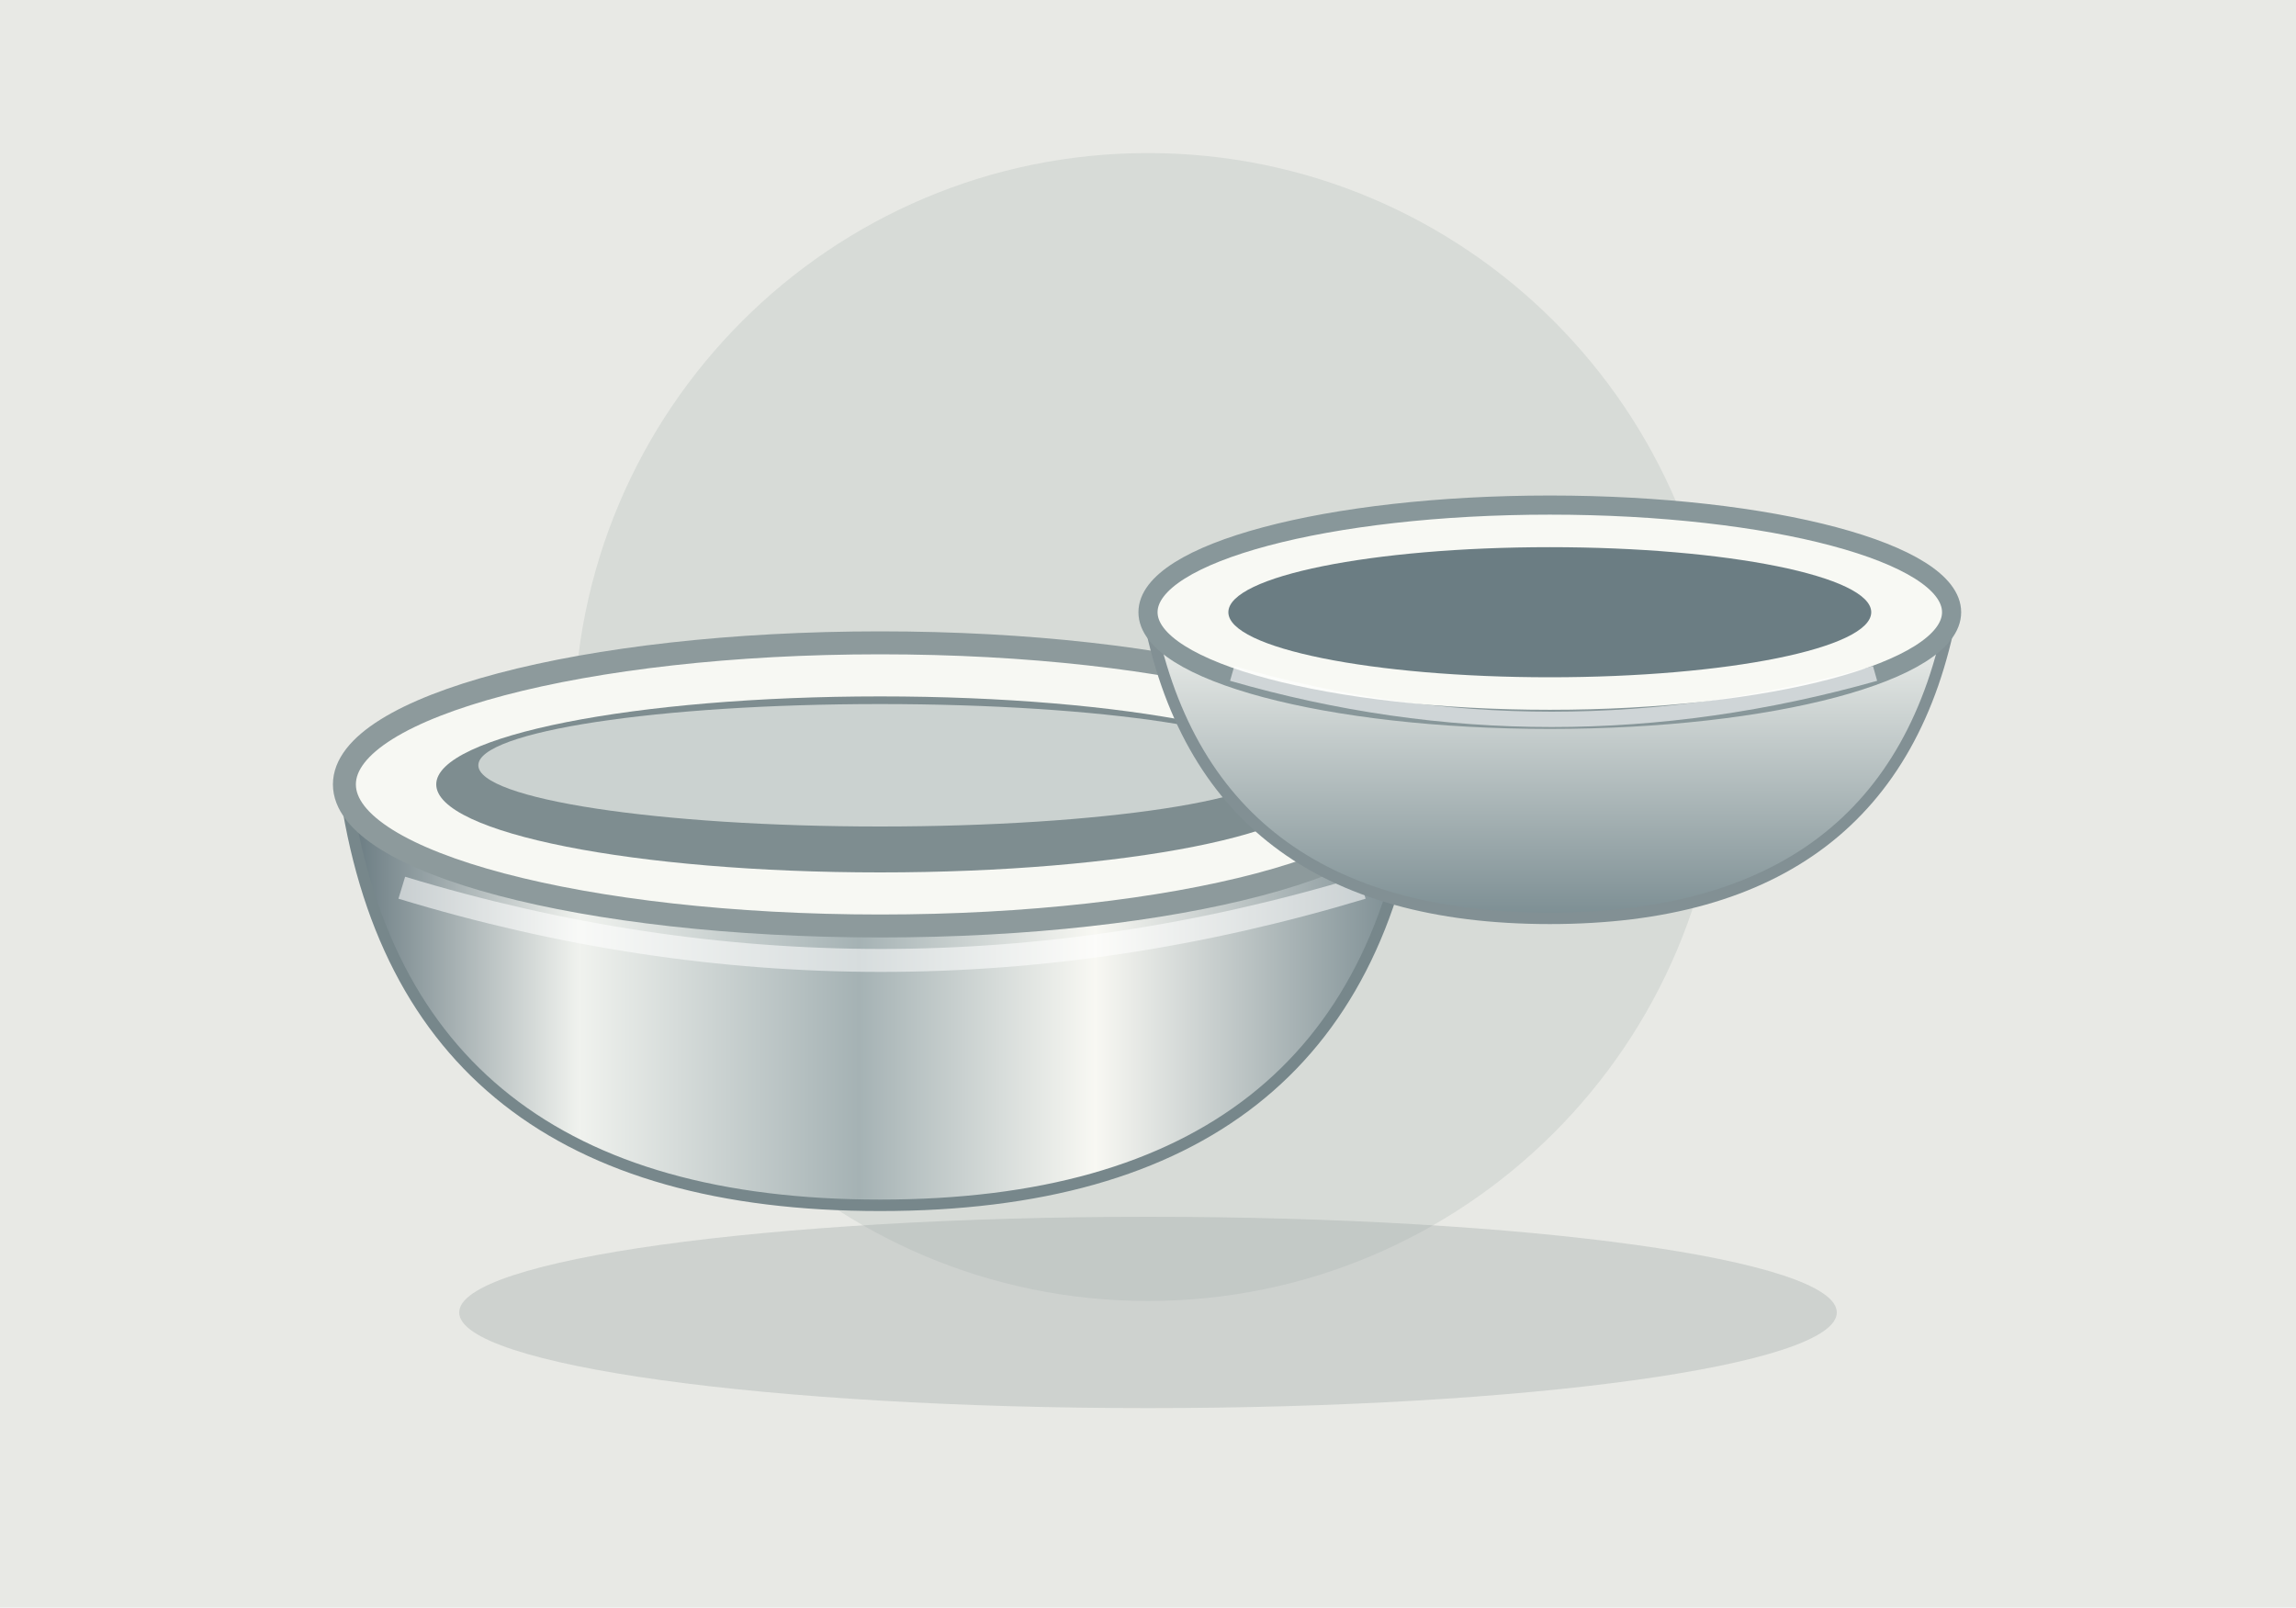
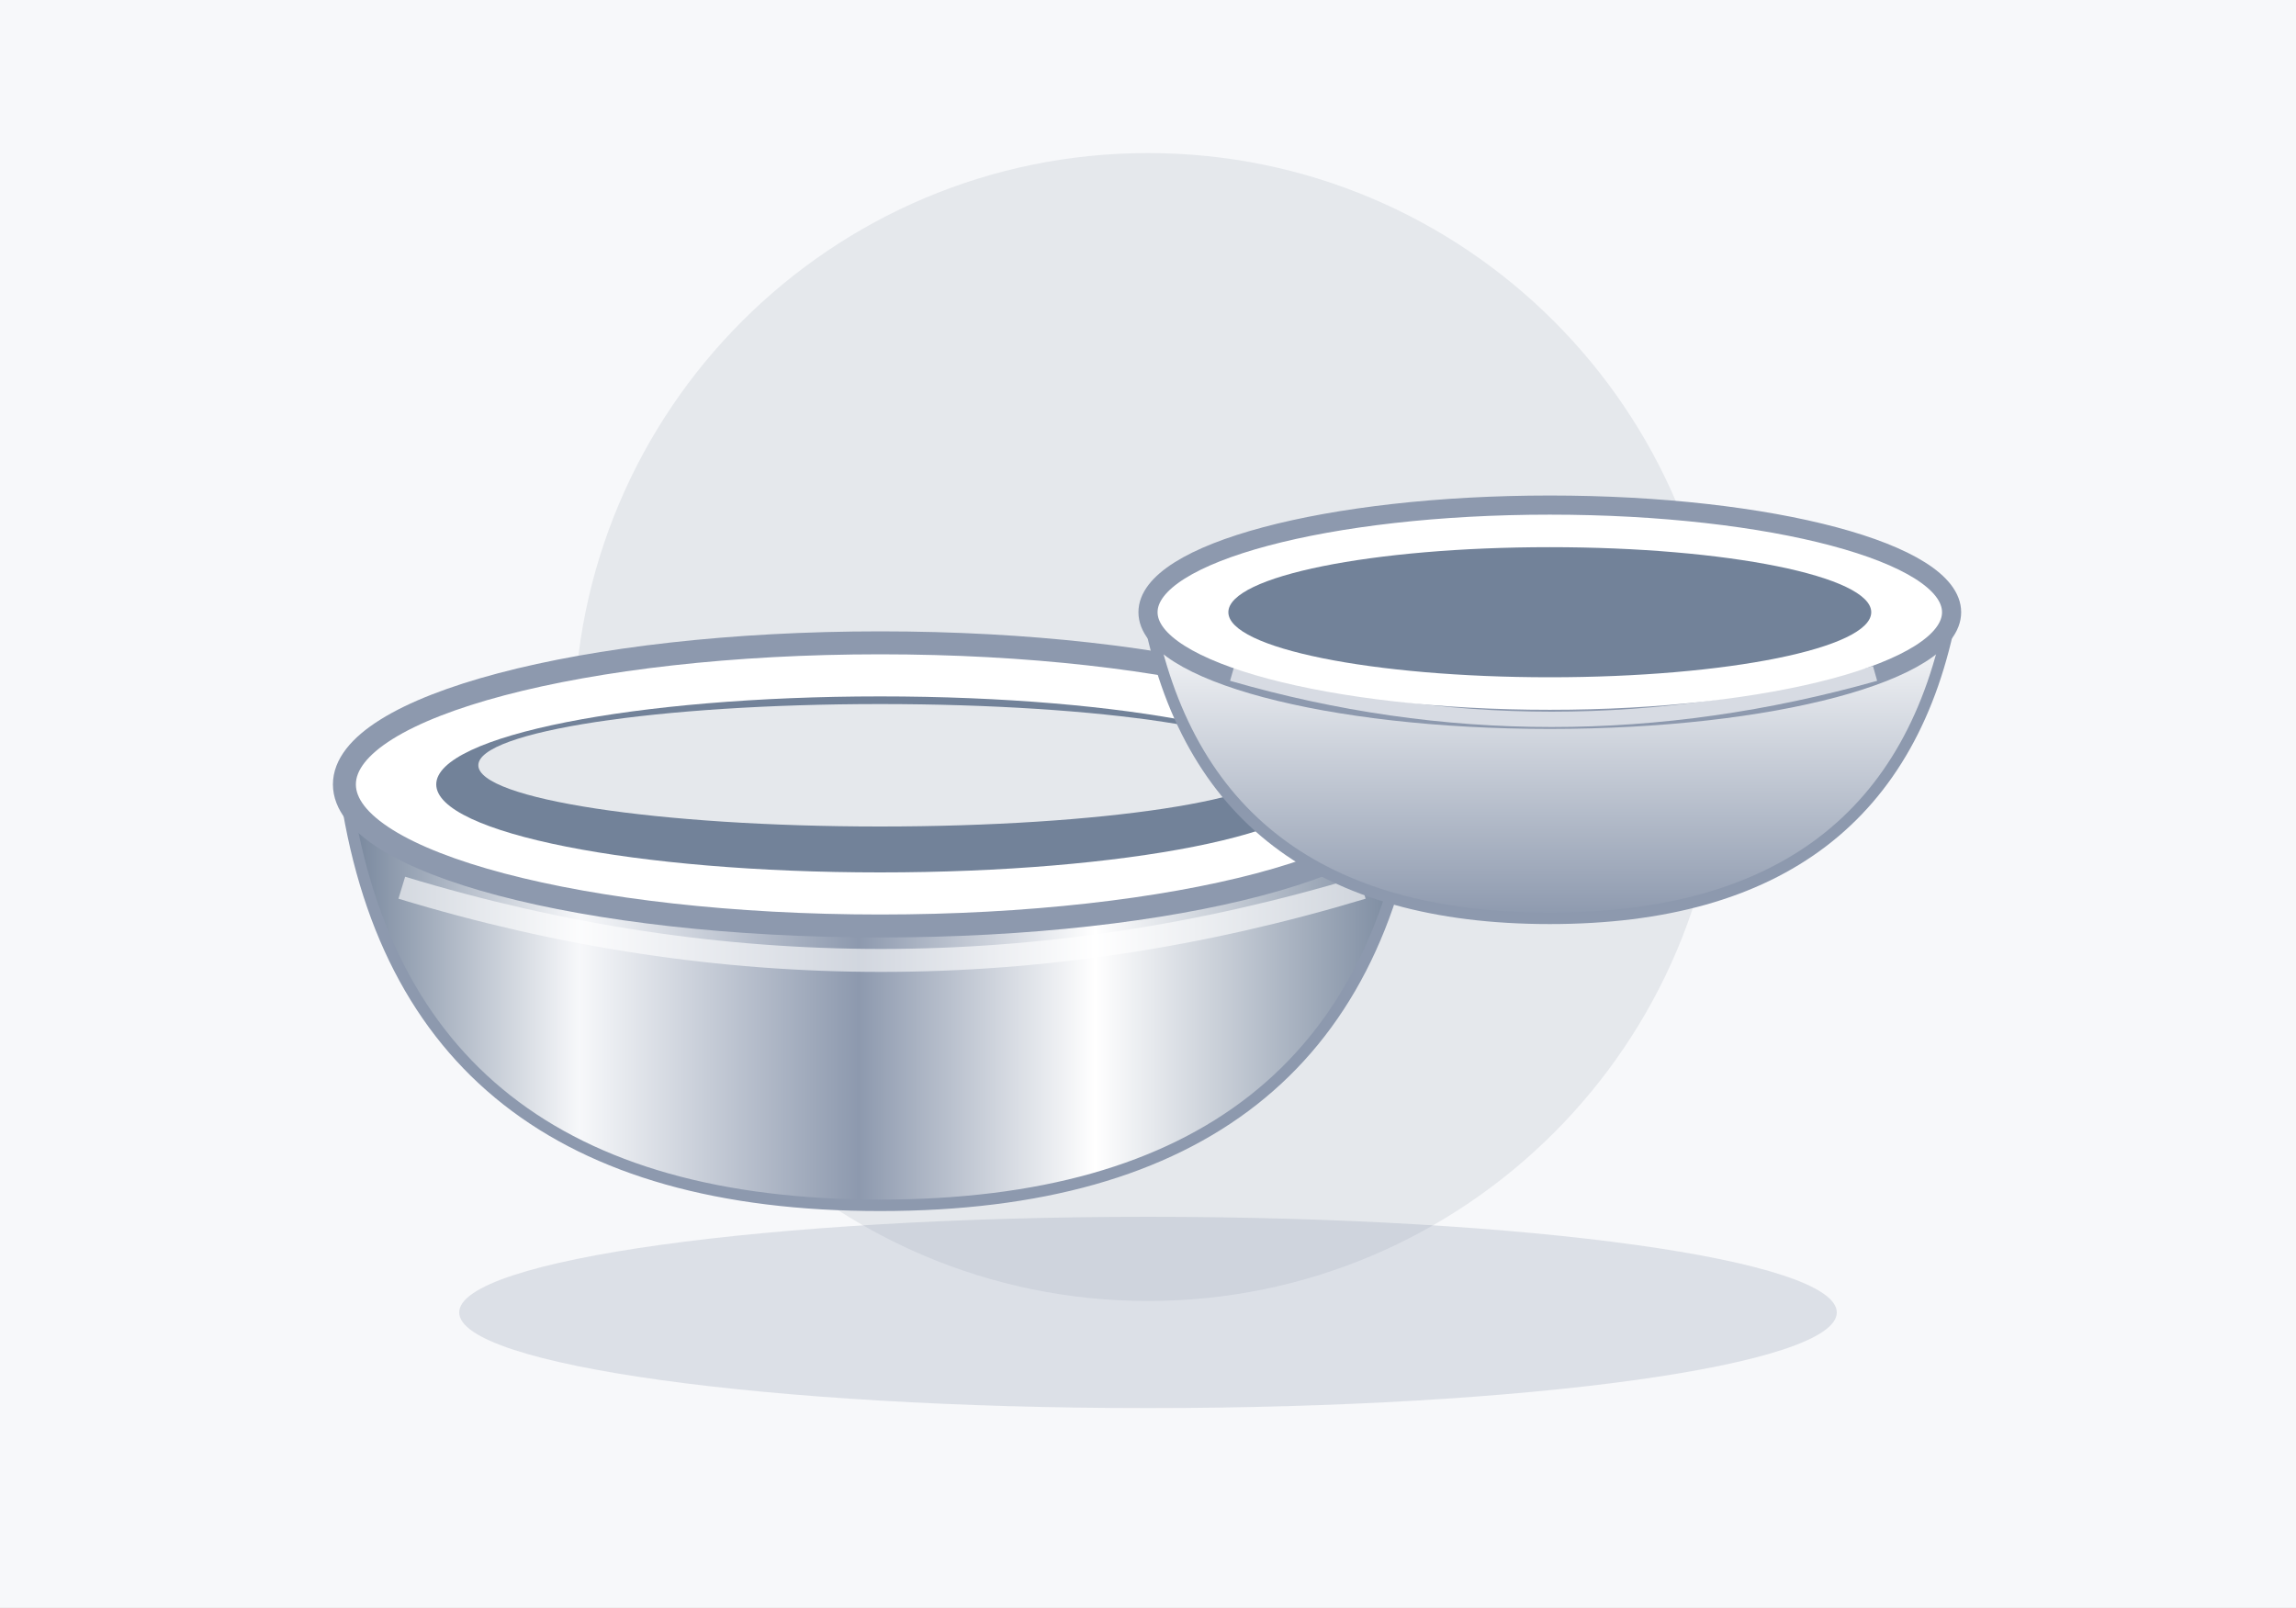
<svg xmlns="http://www.w3.org/2000/svg" viewBox="0 0 600 420">
  <defs>
    <linearGradient id="s" x1="0" y1="0" x2="1" y2="0">
-       <stop stop-color="#64767d" />
-       <stop offset=".22" stop-color="#f0f2ee" />
-       <stop offset=".48" stop-color="#a5b2b4" />
-       <stop offset=".7" stop-color="#f8f8f3" />
-       <stop offset="1" stop-color="#75878d" />
+       <stop stop-color="#728299" />
+       <stop offset=".22" stop-color="#F7F8FA" />
+       <stop offset=".48" stop-color="#8D99AE" />
+       <stop offset=".7" stop-color="#FFFFFF" />
+       <stop offset="1" stop-color="#728299" />
    </linearGradient>
    <linearGradient id="b" x1="0" y1="0" x2="0" y2="1">
-       <stop stop-color="#f5f6f2" />
-       <stop offset="1" stop-color="#7c8e93" />
+       <stop stop-color="#FFFFFF" />
+       <stop offset="1" stop-color="#8D99AE" />
    </linearGradient>
  </defs>
-   <rect width="600" height="420" fill="#e8e9e5" />
-   <circle cx="300" cy="190" r="150" fill="#d7dbd7" />
-   <ellipse cx="300" cy="343" rx="180" ry="25" fill="#9da6a5" opacity=".35" />
+   <rect width="600" height="420" fill="#F7F8FA" />
+   <circle cx="300" cy="190" r="150" fill="#E5E8EC" />
+   <ellipse cx="300" cy="343" rx="180" ry="25" fill="#8D99AE" opacity=".25" />
  <g transform="translate(60 40)">
-     <path d="M30 165Q45 275 170 275T310 165Z" fill="url(#s)" stroke="#77878b" stroke-width="3" />
-     <ellipse cx="170" cy="165" rx="140" ry="37" fill="#f7f8f3" stroke="#8d9a9c" stroke-width="6" />
-     <ellipse cx="170" cy="165" rx="116" ry="23" fill="#7e8d90" />
-     <ellipse cx="170" cy="160" rx="105" ry="16" fill="#cbd2d0" />
-     <path d="M45 192Q170 230 296 192" fill="none" stroke="#fff" stroke-width="6" opacity=".55" />
+     <path d="M30 165Q45 275 170 275T310 165Z" fill="url(#s)" stroke="#8D99AE" stroke-width="3" />
+     <ellipse cx="170" cy="165" rx="140" ry="37" fill="#FFFFFF" stroke="#8D99AE" stroke-width="6" />
+     <ellipse cx="170" cy="165" rx="116" ry="23" fill="#728299" />
+     <ellipse cx="170" cy="160" rx="105" ry="16" fill="#E5E8EC" />
+     <path d="M45 192Q170 230 296 192" fill="none" stroke="#fff" stroke-width="6" opacity=".6" />
  </g>
  <g transform="translate(300 110)">
-     <path d="M0 50Q15 130 105 130T210 50Z" fill="url(#b)" stroke="#829094" stroke-width="3" />
-     <ellipse cx="105" cy="50" rx="105" ry="28" fill="#f8f9f4" stroke="#88979a" stroke-width="5" />
-     <ellipse cx="105" cy="50" rx="84" ry="17" fill="#6b7d83" />
-     <path d="M22 66Q105 90 190 66" fill="none" stroke="#fff" stroke-width="4" opacity=".6" />
+     <path d="M0 50Q15 130 105 130T210 50Z" fill="url(#b)" stroke="#8D99AE" stroke-width="3" />
+     <ellipse cx="105" cy="50" rx="105" ry="28" fill="#FFFFFF" stroke="#8D99AE" stroke-width="5" />
+     <ellipse cx="105" cy="50" rx="84" ry="17" fill="#728299" />
+     <path d="M22 66Q105 90 190 66" fill="none" stroke="#fff" stroke-width="4" opacity=".65" />
  </g>
</svg>
